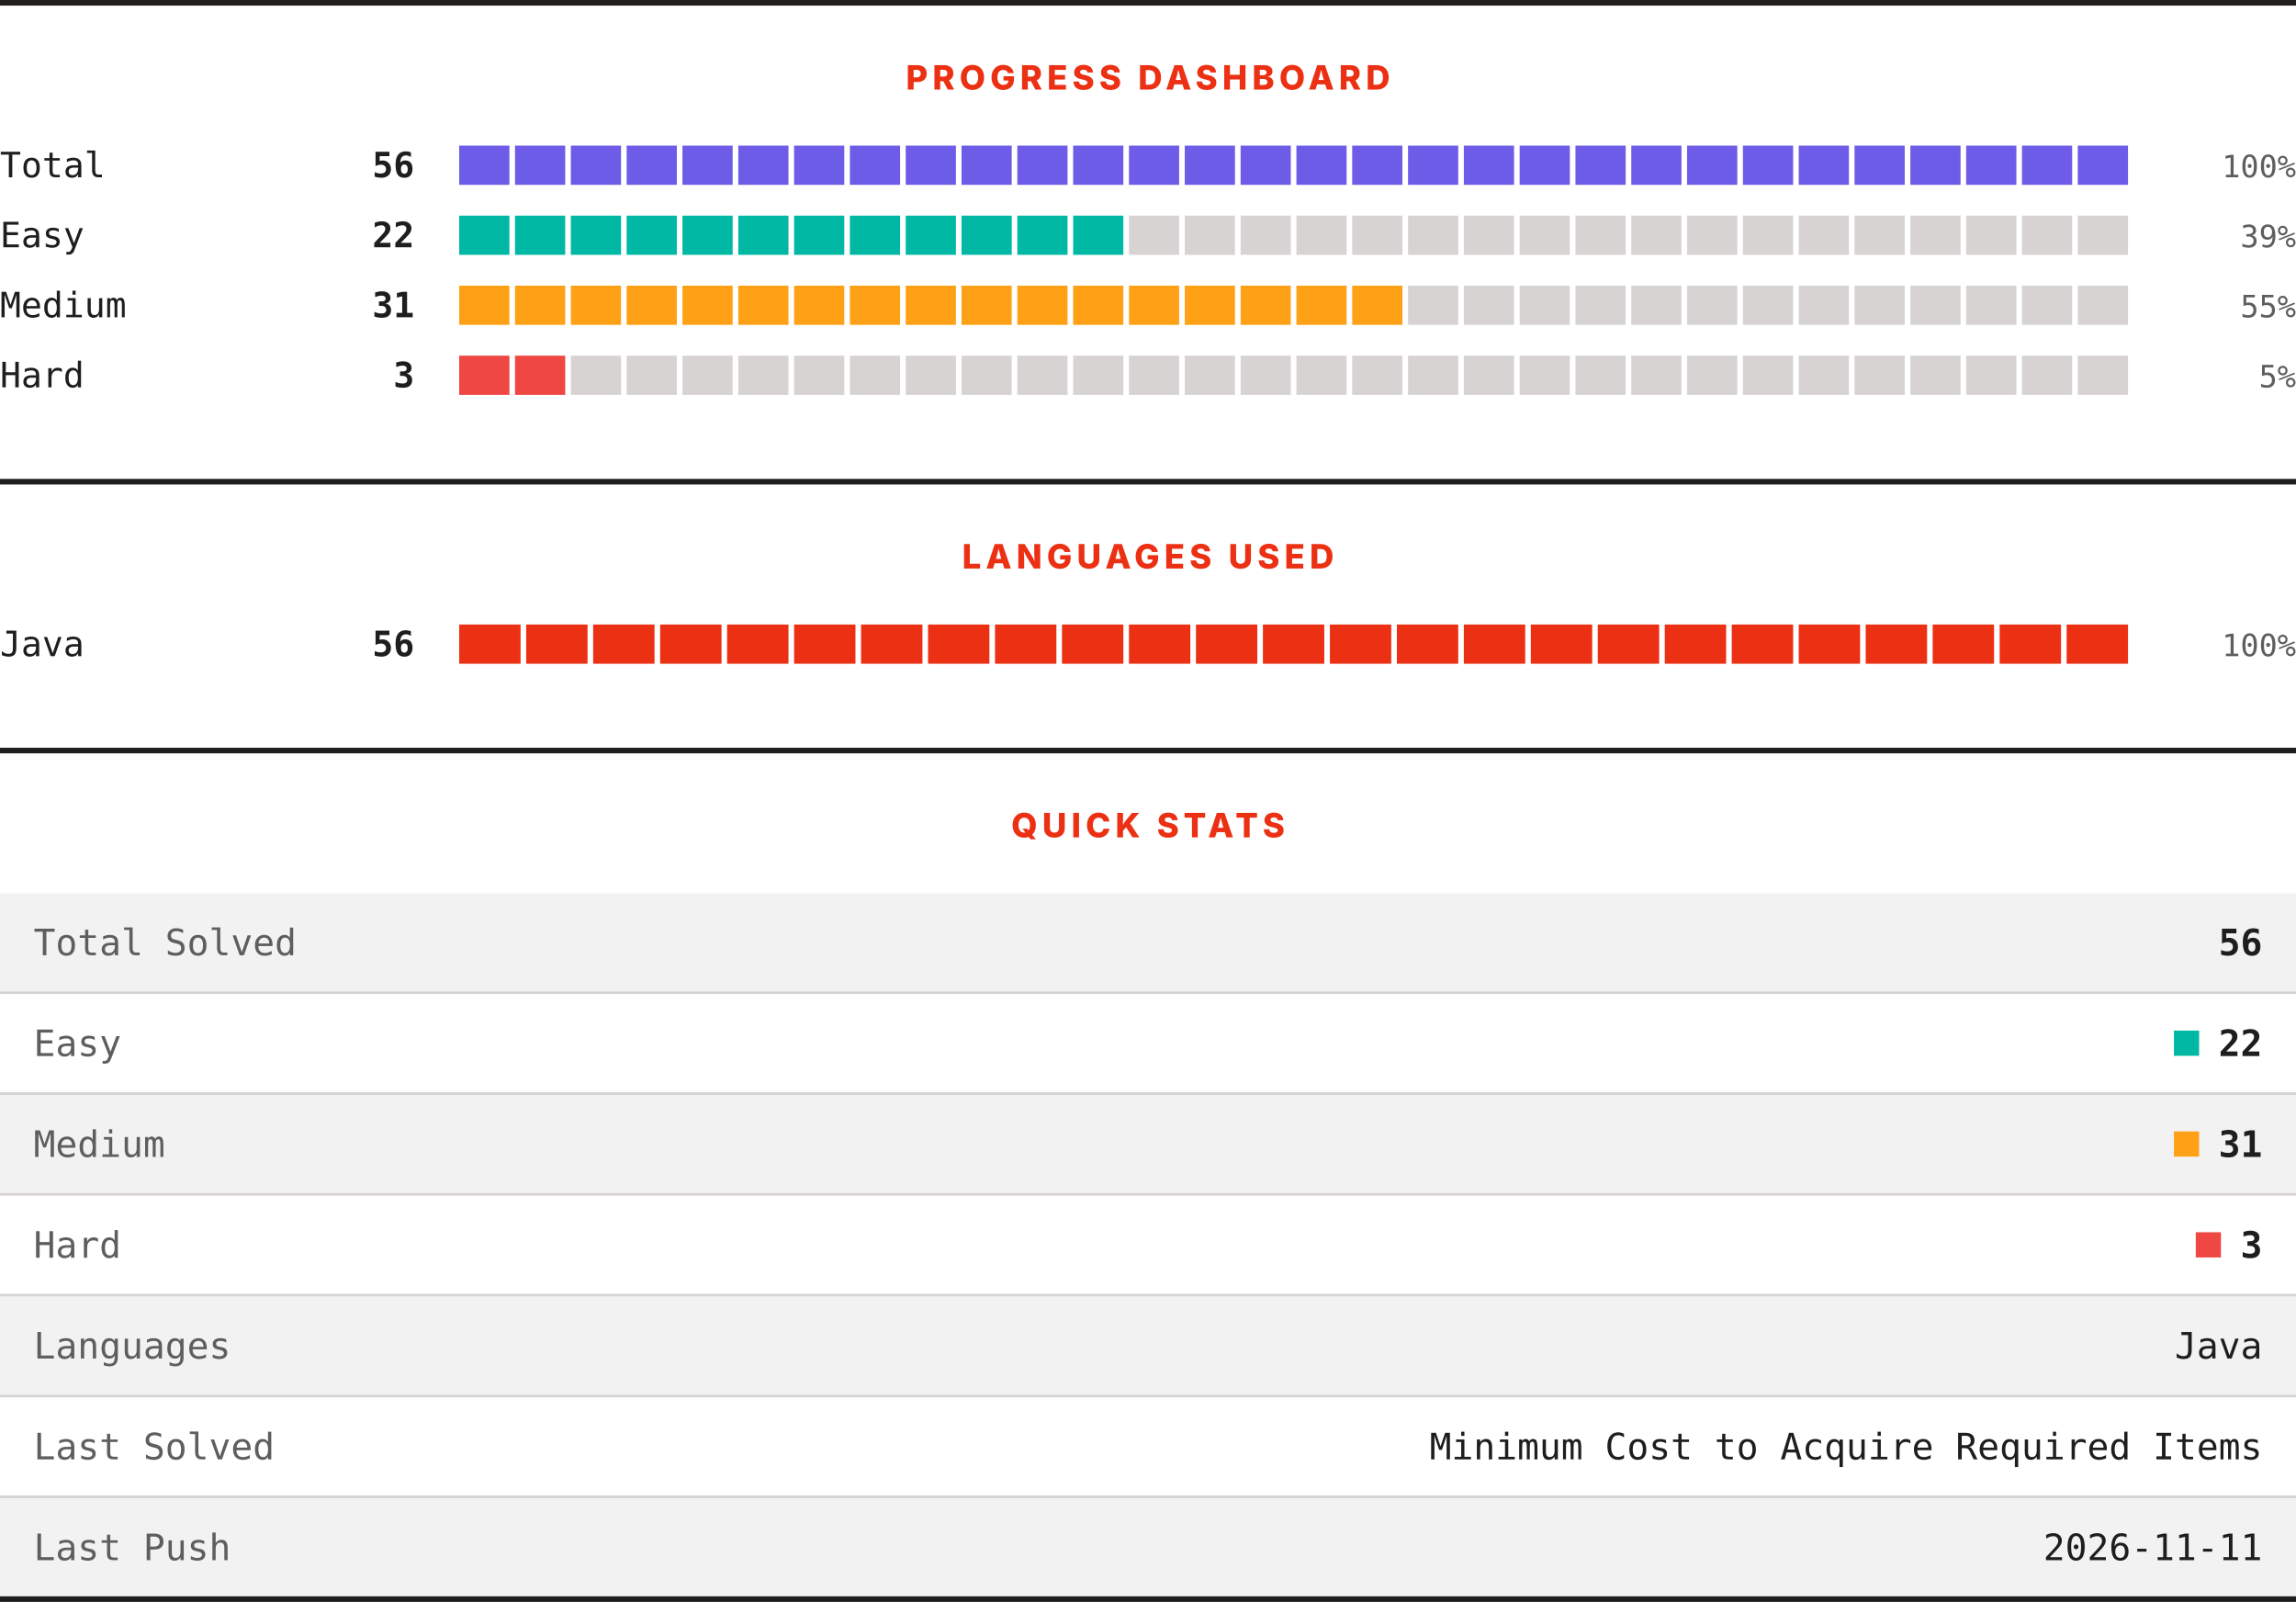
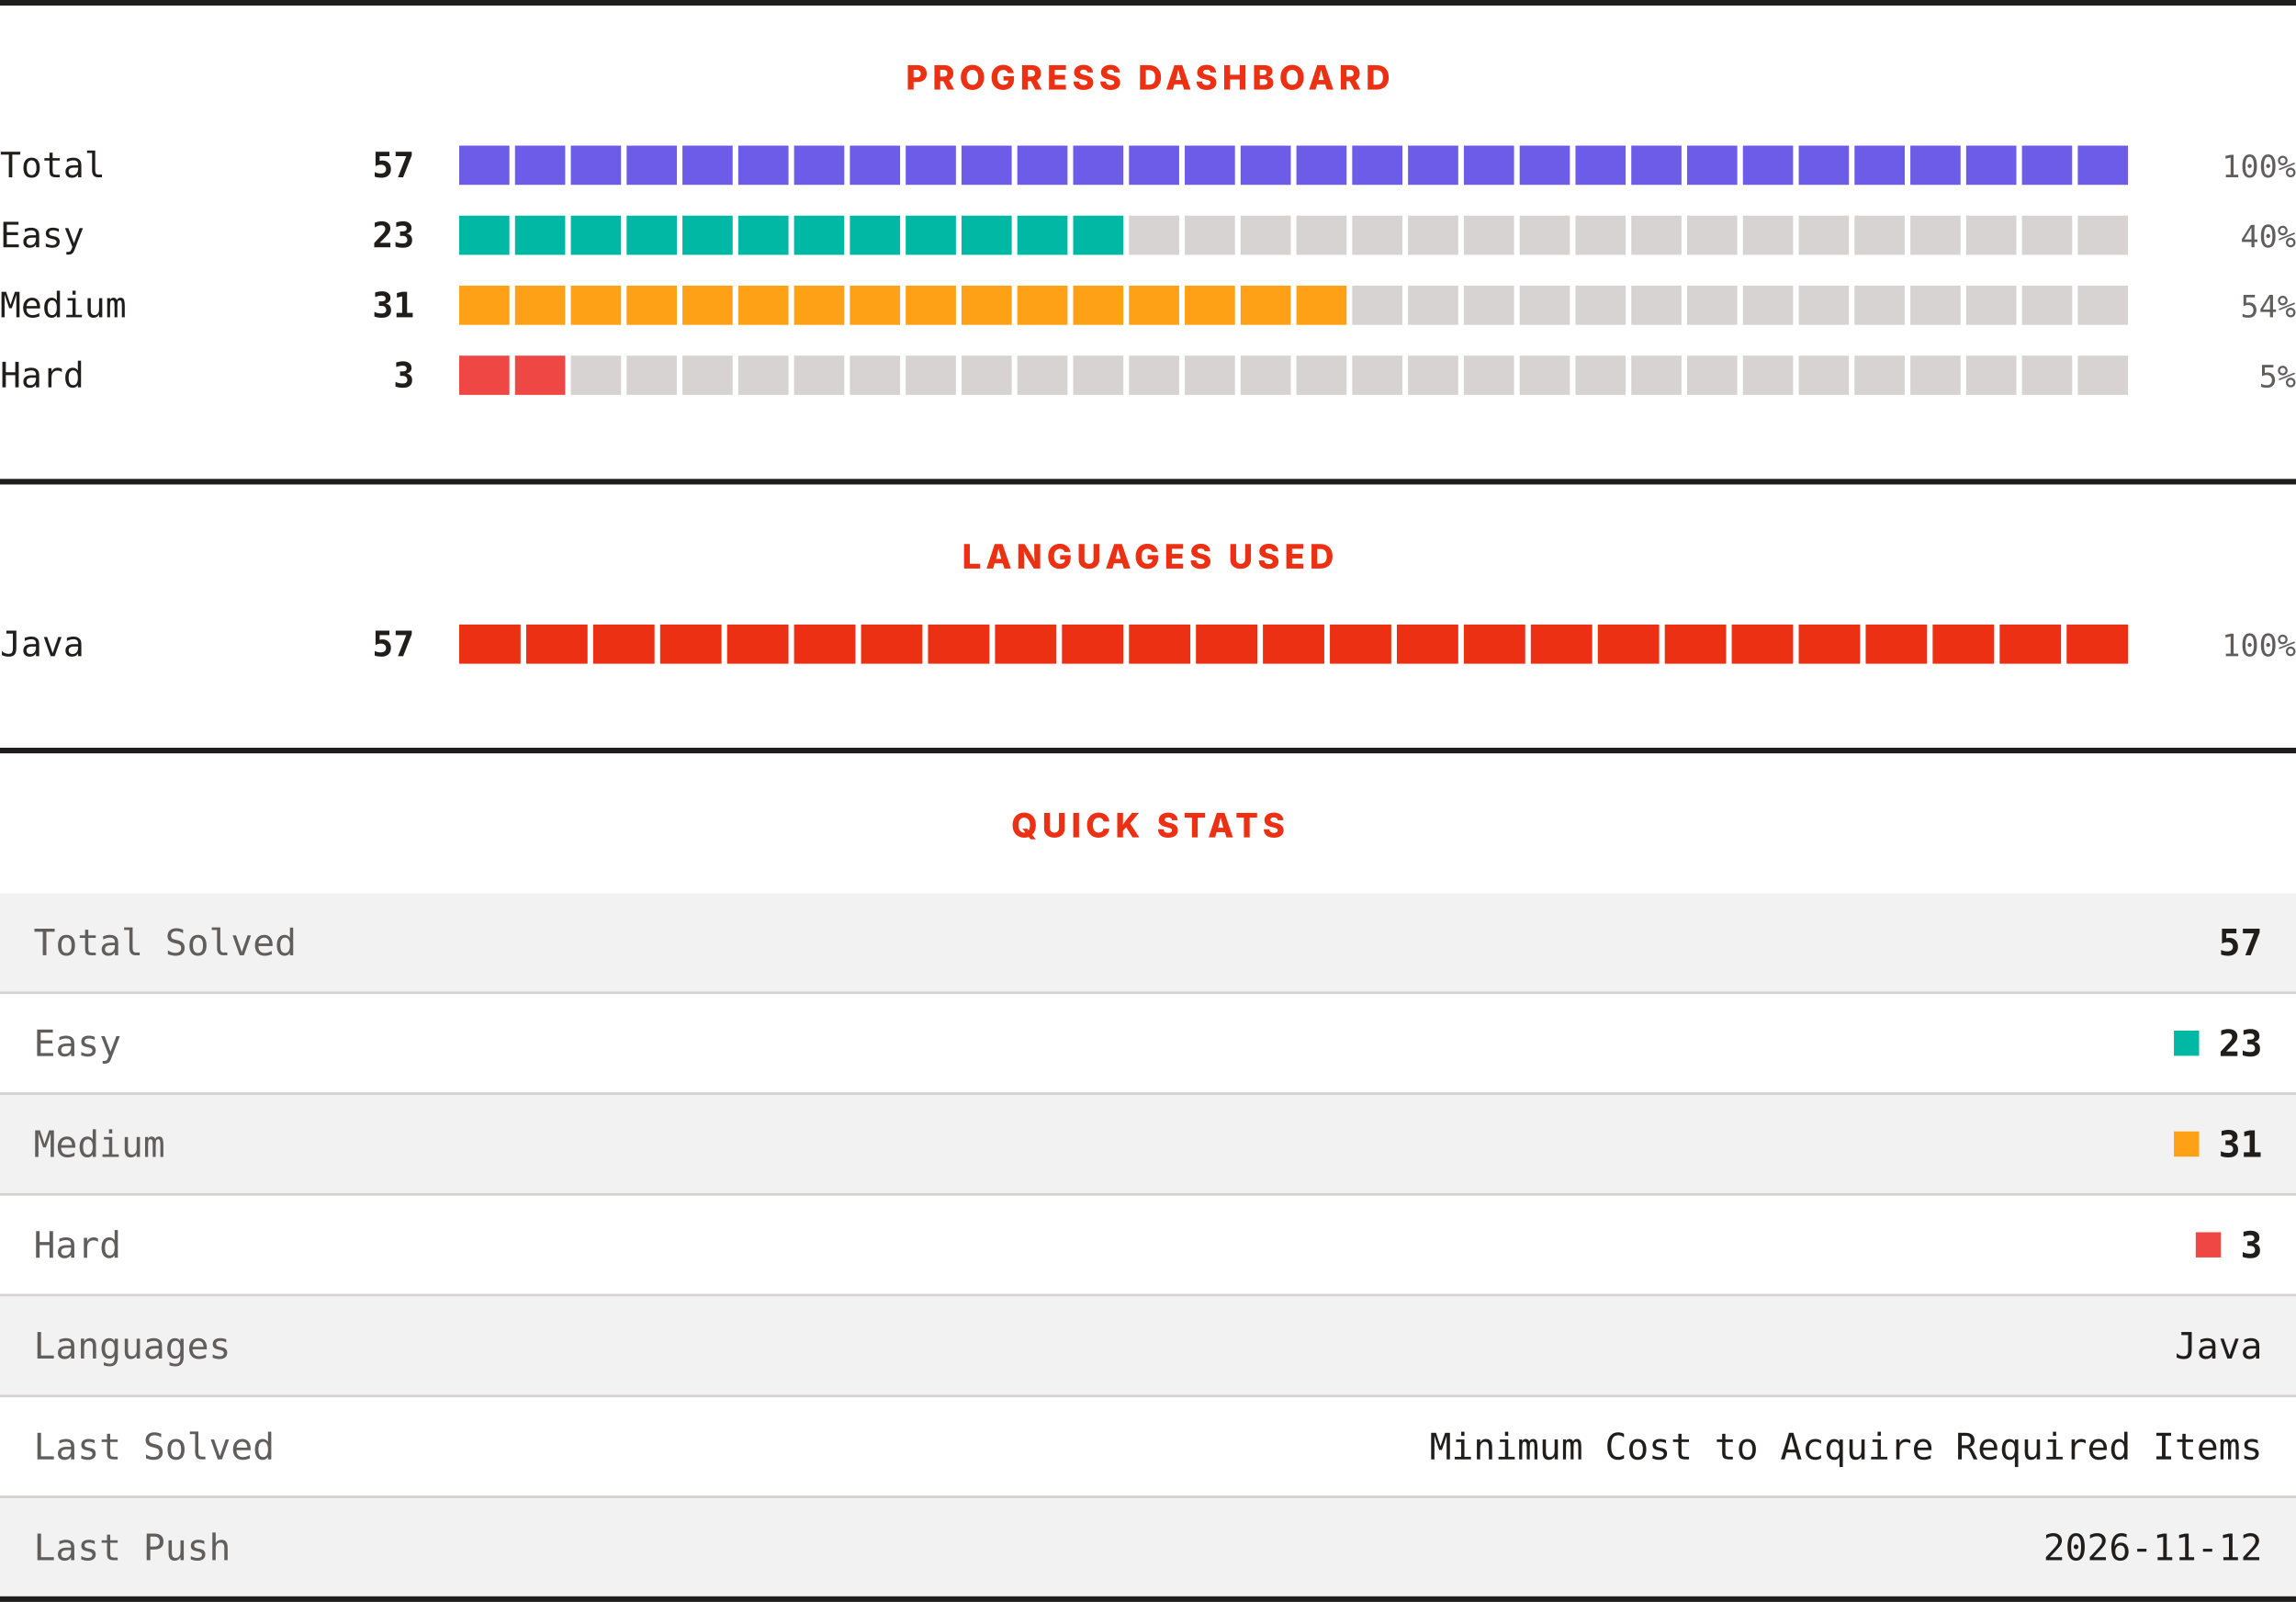
<svg xmlns="http://www.w3.org/2000/svg" width="820" height="572" viewBox="0 0 820 572" role="img" aria-label="LeetCode progress, languages and quick stats">
  <rect width="820" height="572" fill="#ffffff" />
  <rect x="0" y="0" width="820" height="2" fill="#201e1d" />
  <text x="410" y="32" text-anchor="middle" font-family="Archivo, system-ui, -apple-system, Segoe UI, sans-serif" font-size="12" font-weight="800" letter-spacing="1.68" fill="#ec3013">PROGRESS DASHBOARD</text>
  <text x="0" y="63.3" font-family="ui-monospace, SFMono-Regular, Menlo, Consolas, monospace" font-size="12.5" fill="#201e1d">Total</text>
-   <text x="148" y="63.3" text-anchor="end" font-family="ui-monospace, SFMono-Regular, Menlo, Consolas, monospace" font-size="12.5" font-weight="700" fill="#201e1d">56</text>
+   <text x="148" y="63.3" text-anchor="end" font-family="ui-monospace, SFMono-Regular, Menlo, Consolas, monospace" font-size="12.5" font-weight="700" fill="#201e1d">57</text>
  <rect x="164.00" y="52" width="17.93" height="14" fill="#6c5ce7" />
  <rect x="183.93" y="52" width="17.93" height="14" fill="#6c5ce7" />
  <rect x="203.87" y="52" width="17.93" height="14" fill="#6c5ce7" />
  <rect x="223.80" y="52" width="17.93" height="14" fill="#6c5ce7" />
  <rect x="243.73" y="52" width="17.93" height="14" fill="#6c5ce7" />
  <rect x="263.67" y="52" width="17.93" height="14" fill="#6c5ce7" />
  <rect x="283.60" y="52" width="17.93" height="14" fill="#6c5ce7" />
  <rect x="303.53" y="52" width="17.93" height="14" fill="#6c5ce7" />
  <rect x="323.47" y="52" width="17.93" height="14" fill="#6c5ce7" />
  <rect x="343.40" y="52" width="17.93" height="14" fill="#6c5ce7" />
  <rect x="363.33" y="52" width="17.93" height="14" fill="#6c5ce7" />
  <rect x="383.27" y="52" width="17.93" height="14" fill="#6c5ce7" />
  <rect x="403.20" y="52" width="17.93" height="14" fill="#6c5ce7" />
  <rect x="423.13" y="52" width="17.93" height="14" fill="#6c5ce7" />
  <rect x="443.07" y="52" width="17.93" height="14" fill="#6c5ce7" />
  <rect x="463.00" y="52" width="17.93" height="14" fill="#6c5ce7" />
  <rect x="482.93" y="52" width="17.93" height="14" fill="#6c5ce7" />
  <rect x="502.87" y="52" width="17.93" height="14" fill="#6c5ce7" />
  <rect x="522.80" y="52" width="17.93" height="14" fill="#6c5ce7" />
  <rect x="542.73" y="52" width="17.93" height="14" fill="#6c5ce7" />
  <rect x="562.67" y="52" width="17.93" height="14" fill="#6c5ce7" />
  <rect x="582.60" y="52" width="17.93" height="14" fill="#6c5ce7" />
  <rect x="602.53" y="52" width="17.93" height="14" fill="#6c5ce7" />
  <rect x="622.47" y="52" width="17.93" height="14" fill="#6c5ce7" />
  <rect x="642.40" y="52" width="17.93" height="14" fill="#6c5ce7" />
  <rect x="662.33" y="52" width="17.93" height="14" fill="#6c5ce7" />
  <rect x="682.27" y="52" width="17.93" height="14" fill="#6c5ce7" />
  <rect x="702.20" y="52" width="17.93" height="14" fill="#6c5ce7" />
  <rect x="722.13" y="52" width="17.93" height="14" fill="#6c5ce7" />
  <rect x="742.07" y="52" width="17.93" height="14" fill="#6c5ce7" />
  <text x="820" y="63.3" text-anchor="end" font-family="ui-monospace, SFMono-Regular, Menlo, Consolas, monospace" font-size="11" fill="#605d5d">100%</text>
  <text x="0" y="88.3" font-family="ui-monospace, SFMono-Regular, Menlo, Consolas, monospace" font-size="12.5" fill="#201e1d">Easy</text>
-   <text x="148" y="88.3" text-anchor="end" font-family="ui-monospace, SFMono-Regular, Menlo, Consolas, monospace" font-size="12.5" font-weight="700" fill="#201e1d">22</text>
+   <text x="148" y="88.3" text-anchor="end" font-family="ui-monospace, SFMono-Regular, Menlo, Consolas, monospace" font-size="12.5" font-weight="700" fill="#201e1d">23</text>
  <rect x="164.00" y="77" width="17.93" height="14" fill="#00b8a3" />
  <rect x="183.93" y="77" width="17.93" height="14" fill="#00b8a3" />
  <rect x="203.87" y="77" width="17.93" height="14" fill="#00b8a3" />
  <rect x="223.80" y="77" width="17.93" height="14" fill="#00b8a3" />
  <rect x="243.73" y="77" width="17.93" height="14" fill="#00b8a3" />
  <rect x="263.67" y="77" width="17.93" height="14" fill="#00b8a3" />
  <rect x="283.60" y="77" width="17.93" height="14" fill="#00b8a3" />
  <rect x="303.53" y="77" width="17.93" height="14" fill="#00b8a3" />
  <rect x="323.47" y="77" width="17.93" height="14" fill="#00b8a3" />
  <rect x="343.40" y="77" width="17.93" height="14" fill="#00b8a3" />
  <rect x="363.33" y="77" width="17.93" height="14" fill="#00b8a3" />
  <rect x="383.27" y="77" width="17.93" height="14" fill="#00b8a3" />
  <rect x="403.20" y="77" width="17.93" height="14" fill="#d7d3d3" />
  <rect x="423.13" y="77" width="17.93" height="14" fill="#d7d3d3" />
  <rect x="443.07" y="77" width="17.93" height="14" fill="#d7d3d3" />
  <rect x="463.00" y="77" width="17.93" height="14" fill="#d7d3d3" />
  <rect x="482.93" y="77" width="17.93" height="14" fill="#d7d3d3" />
  <rect x="502.87" y="77" width="17.93" height="14" fill="#d7d3d3" />
  <rect x="522.80" y="77" width="17.93" height="14" fill="#d7d3d3" />
  <rect x="542.73" y="77" width="17.93" height="14" fill="#d7d3d3" />
  <rect x="562.67" y="77" width="17.93" height="14" fill="#d7d3d3" />
  <rect x="582.60" y="77" width="17.93" height="14" fill="#d7d3d3" />
  <rect x="602.53" y="77" width="17.93" height="14" fill="#d7d3d3" />
  <rect x="622.47" y="77" width="17.93" height="14" fill="#d7d3d3" />
  <rect x="642.40" y="77" width="17.93" height="14" fill="#d7d3d3" />
  <rect x="662.33" y="77" width="17.93" height="14" fill="#d7d3d3" />
  <rect x="682.27" y="77" width="17.93" height="14" fill="#d7d3d3" />
  <rect x="702.20" y="77" width="17.93" height="14" fill="#d7d3d3" />
  <rect x="722.13" y="77" width="17.93" height="14" fill="#d7d3d3" />
  <rect x="742.07" y="77" width="17.93" height="14" fill="#d7d3d3" />
-   <text x="820" y="88.3" text-anchor="end" font-family="ui-monospace, SFMono-Regular, Menlo, Consolas, monospace" font-size="11" fill="#605d5d">39%</text>
+   <text x="820" y="88.3" text-anchor="end" font-family="ui-monospace, SFMono-Regular, Menlo, Consolas, monospace" font-size="11" fill="#605d5d">40%</text>
  <text x="0" y="113.3" font-family="ui-monospace, SFMono-Regular, Menlo, Consolas, monospace" font-size="12.5" fill="#201e1d">Medium</text>
  <text x="148" y="113.3" text-anchor="end" font-family="ui-monospace, SFMono-Regular, Menlo, Consolas, monospace" font-size="12.5" font-weight="700" fill="#201e1d">31</text>
  <rect x="164.00" y="102" width="17.93" height="14" fill="#ffa116" />
  <rect x="183.93" y="102" width="17.93" height="14" fill="#ffa116" />
  <rect x="203.87" y="102" width="17.93" height="14" fill="#ffa116" />
  <rect x="223.80" y="102" width="17.93" height="14" fill="#ffa116" />
  <rect x="243.73" y="102" width="17.93" height="14" fill="#ffa116" />
  <rect x="263.67" y="102" width="17.93" height="14" fill="#ffa116" />
  <rect x="283.60" y="102" width="17.93" height="14" fill="#ffa116" />
  <rect x="303.53" y="102" width="17.93" height="14" fill="#ffa116" />
  <rect x="323.47" y="102" width="17.93" height="14" fill="#ffa116" />
  <rect x="343.40" y="102" width="17.93" height="14" fill="#ffa116" />
  <rect x="363.33" y="102" width="17.93" height="14" fill="#ffa116" />
  <rect x="383.27" y="102" width="17.93" height="14" fill="#ffa116" />
  <rect x="403.20" y="102" width="17.93" height="14" fill="#ffa116" />
  <rect x="423.13" y="102" width="17.93" height="14" fill="#ffa116" />
  <rect x="443.07" y="102" width="17.93" height="14" fill="#ffa116" />
  <rect x="463.00" y="102" width="17.93" height="14" fill="#ffa116" />
-   <rect x="482.93" y="102" width="17.93" height="14" fill="#ffa116" />
+   <rect x="482.93" y="102" width="17.93" height="14" fill="#d7d3d3" />
  <rect x="502.87" y="102" width="17.93" height="14" fill="#d7d3d3" />
  <rect x="522.80" y="102" width="17.93" height="14" fill="#d7d3d3" />
  <rect x="542.73" y="102" width="17.93" height="14" fill="#d7d3d3" />
  <rect x="562.67" y="102" width="17.93" height="14" fill="#d7d3d3" />
  <rect x="582.60" y="102" width="17.93" height="14" fill="#d7d3d3" />
  <rect x="602.53" y="102" width="17.93" height="14" fill="#d7d3d3" />
  <rect x="622.47" y="102" width="17.93" height="14" fill="#d7d3d3" />
  <rect x="642.40" y="102" width="17.93" height="14" fill="#d7d3d3" />
  <rect x="662.33" y="102" width="17.93" height="14" fill="#d7d3d3" />
  <rect x="682.27" y="102" width="17.93" height="14" fill="#d7d3d3" />
  <rect x="702.20" y="102" width="17.93" height="14" fill="#d7d3d3" />
  <rect x="722.13" y="102" width="17.93" height="14" fill="#d7d3d3" />
  <rect x="742.07" y="102" width="17.93" height="14" fill="#d7d3d3" />
-   <text x="820" y="113.3" text-anchor="end" font-family="ui-monospace, SFMono-Regular, Menlo, Consolas, monospace" font-size="11" fill="#605d5d">55%</text>
+   <text x="820" y="113.3" text-anchor="end" font-family="ui-monospace, SFMono-Regular, Menlo, Consolas, monospace" font-size="11" fill="#605d5d">54%</text>
  <text x="0" y="138.3" font-family="ui-monospace, SFMono-Regular, Menlo, Consolas, monospace" font-size="12.5" fill="#201e1d">Hard</text>
  <text x="148" y="138.3" text-anchor="end" font-family="ui-monospace, SFMono-Regular, Menlo, Consolas, monospace" font-size="12.5" font-weight="700" fill="#201e1d">3</text>
  <rect x="164.00" y="127" width="17.93" height="14" fill="#ef4743" />
  <rect x="183.93" y="127" width="17.93" height="14" fill="#ef4743" />
  <rect x="203.87" y="127" width="17.93" height="14" fill="#d7d3d3" />
  <rect x="223.80" y="127" width="17.93" height="14" fill="#d7d3d3" />
  <rect x="243.73" y="127" width="17.93" height="14" fill="#d7d3d3" />
  <rect x="263.67" y="127" width="17.93" height="14" fill="#d7d3d3" />
  <rect x="283.60" y="127" width="17.93" height="14" fill="#d7d3d3" />
  <rect x="303.53" y="127" width="17.93" height="14" fill="#d7d3d3" />
  <rect x="323.47" y="127" width="17.93" height="14" fill="#d7d3d3" />
  <rect x="343.40" y="127" width="17.93" height="14" fill="#d7d3d3" />
  <rect x="363.33" y="127" width="17.93" height="14" fill="#d7d3d3" />
  <rect x="383.27" y="127" width="17.93" height="14" fill="#d7d3d3" />
  <rect x="403.20" y="127" width="17.93" height="14" fill="#d7d3d3" />
  <rect x="423.13" y="127" width="17.93" height="14" fill="#d7d3d3" />
  <rect x="443.07" y="127" width="17.93" height="14" fill="#d7d3d3" />
  <rect x="463.00" y="127" width="17.93" height="14" fill="#d7d3d3" />
  <rect x="482.93" y="127" width="17.93" height="14" fill="#d7d3d3" />
  <rect x="502.87" y="127" width="17.93" height="14" fill="#d7d3d3" />
  <rect x="522.80" y="127" width="17.93" height="14" fill="#d7d3d3" />
  <rect x="542.73" y="127" width="17.93" height="14" fill="#d7d3d3" />
  <rect x="562.67" y="127" width="17.93" height="14" fill="#d7d3d3" />
  <rect x="582.60" y="127" width="17.93" height="14" fill="#d7d3d3" />
  <rect x="602.53" y="127" width="17.93" height="14" fill="#d7d3d3" />
  <rect x="622.47" y="127" width="17.93" height="14" fill="#d7d3d3" />
  <rect x="642.40" y="127" width="17.93" height="14" fill="#d7d3d3" />
  <rect x="662.33" y="127" width="17.93" height="14" fill="#d7d3d3" />
  <rect x="682.27" y="127" width="17.93" height="14" fill="#d7d3d3" />
  <rect x="702.20" y="127" width="17.93" height="14" fill="#d7d3d3" />
  <rect x="722.13" y="127" width="17.93" height="14" fill="#d7d3d3" />
  <rect x="742.07" y="127" width="17.93" height="14" fill="#d7d3d3" />
  <text x="820" y="138.3" text-anchor="end" font-family="ui-monospace, SFMono-Regular, Menlo, Consolas, monospace" font-size="11" fill="#605d5d">5%</text>
  <rect x="0" y="171" width="820" height="2" fill="#201e1d" />
  <text x="410" y="203" text-anchor="middle" font-family="Archivo, system-ui, -apple-system, Segoe UI, sans-serif" font-size="12" font-weight="800" letter-spacing="1.68" fill="#ec3013">LANGUAGES USED</text>
  <text x="0" y="234.3" font-family="ui-monospace, SFMono-Regular, Menlo, Consolas, monospace" font-size="12.5" fill="#201e1d">Java</text>
-   <text x="148" y="234.3" text-anchor="end" font-family="ui-monospace, SFMono-Regular, Menlo, Consolas, monospace" font-size="12.5" font-weight="700" fill="#201e1d">56</text>
+   <text x="148" y="234.3" text-anchor="end" font-family="ui-monospace, SFMono-Regular, Menlo, Consolas, monospace" font-size="12.5" font-weight="700" fill="#201e1d">57</text>
  <rect x="164.00" y="223" width="21.92" height="14" fill="#ec3013" />
  <rect x="187.92" y="223" width="21.92" height="14" fill="#ec3013" />
  <rect x="211.84" y="223" width="21.92" height="14" fill="#ec3013" />
  <rect x="235.76" y="223" width="21.92" height="14" fill="#ec3013" />
  <rect x="259.68" y="223" width="21.92" height="14" fill="#ec3013" />
  <rect x="283.60" y="223" width="21.92" height="14" fill="#ec3013" />
  <rect x="307.52" y="223" width="21.92" height="14" fill="#ec3013" />
  <rect x="331.44" y="223" width="21.92" height="14" fill="#ec3013" />
  <rect x="355.36" y="223" width="21.92" height="14" fill="#ec3013" />
  <rect x="379.28" y="223" width="21.92" height="14" fill="#ec3013" />
  <rect x="403.20" y="223" width="21.92" height="14" fill="#ec3013" />
  <rect x="427.12" y="223" width="21.92" height="14" fill="#ec3013" />
  <rect x="451.04" y="223" width="21.92" height="14" fill="#ec3013" />
  <rect x="474.96" y="223" width="21.92" height="14" fill="#ec3013" />
  <rect x="498.88" y="223" width="21.92" height="14" fill="#ec3013" />
  <rect x="522.80" y="223" width="21.92" height="14" fill="#ec3013" />
  <rect x="546.72" y="223" width="21.92" height="14" fill="#ec3013" />
  <rect x="570.64" y="223" width="21.92" height="14" fill="#ec3013" />
  <rect x="594.56" y="223" width="21.92" height="14" fill="#ec3013" />
  <rect x="618.48" y="223" width="21.92" height="14" fill="#ec3013" />
  <rect x="642.40" y="223" width="21.92" height="14" fill="#ec3013" />
  <rect x="666.32" y="223" width="21.92" height="14" fill="#ec3013" />
  <rect x="690.24" y="223" width="21.92" height="14" fill="#ec3013" />
  <rect x="714.16" y="223" width="21.92" height="14" fill="#ec3013" />
  <rect x="738.08" y="223" width="21.92" height="14" fill="#ec3013" />
  <text x="820" y="234.3" text-anchor="end" font-family="ui-monospace, SFMono-Regular, Menlo, Consolas, monospace" font-size="11" fill="#605d5d">100%</text>
  <rect x="0" y="267" width="820" height="2" fill="#201e1d" />
  <text x="410" y="299" text-anchor="middle" font-family="Archivo, system-ui, -apple-system, Segoe UI, sans-serif" font-size="12" font-weight="800" letter-spacing="1.68" fill="#ec3013">QUICK STATS</text>
  <rect x="0" y="319" width="820" height="35" fill="#f3f2f2" />
  <text x="12" y="341.1" font-family="ui-monospace, SFMono-Regular, Menlo, Consolas, monospace" font-size="13" fill="#605d5d">Total Solved</text>
-   <text x="808" y="341.1" text-anchor="end" font-family="ui-monospace, SFMono-Regular, Menlo, Consolas, monospace" font-size="13" font-weight="700" fill="#201e1d">56</text>
+   <text x="808" y="341.1" text-anchor="end" font-family="ui-monospace, SFMono-Regular, Menlo, Consolas, monospace" font-size="13" font-weight="700" fill="#201e1d">57</text>
  <rect x="0" y="354" width="820" height="1" fill="#d7d3d3" />
  <rect x="0" y="355" width="820" height="35" fill="#ffffff" />
  <text x="12" y="377.1" font-family="ui-monospace, SFMono-Regular, Menlo, Consolas, monospace" font-size="13" fill="#605d5d">Easy</text>
  <rect x="776.4" y="368" width="9" height="9" fill="#00b8a3" />
-   <text x="808" y="377.1" text-anchor="end" font-family="ui-monospace, SFMono-Regular, Menlo, Consolas, monospace" font-size="13" font-weight="700" fill="#201e1d">22</text>
+   <text x="808" y="377.1" text-anchor="end" font-family="ui-monospace, SFMono-Regular, Menlo, Consolas, monospace" font-size="13" font-weight="700" fill="#201e1d">23</text>
  <rect x="0" y="390" width="820" height="1" fill="#d7d3d3" />
  <rect x="0" y="391" width="820" height="35" fill="#f3f2f2" />
  <text x="12" y="413.1" font-family="ui-monospace, SFMono-Regular, Menlo, Consolas, monospace" font-size="13" fill="#605d5d">Medium</text>
  <rect x="776.4" y="404" width="9" height="9" fill="#ffa116" />
  <text x="808" y="413.1" text-anchor="end" font-family="ui-monospace, SFMono-Regular, Menlo, Consolas, monospace" font-size="13" font-weight="700" fill="#201e1d">31</text>
  <rect x="0" y="426" width="820" height="1" fill="#d7d3d3" />
  <rect x="0" y="427" width="820" height="35" fill="#ffffff" />
  <text x="12" y="449.1" font-family="ui-monospace, SFMono-Regular, Menlo, Consolas, monospace" font-size="13" fill="#605d5d">Hard</text>
  <rect x="784.2" y="440" width="9" height="9" fill="#ef4743" />
  <text x="808" y="449.1" text-anchor="end" font-family="ui-monospace, SFMono-Regular, Menlo, Consolas, monospace" font-size="13" font-weight="700" fill="#201e1d">3</text>
  <rect x="0" y="462" width="820" height="1" fill="#d7d3d3" />
  <rect x="0" y="463" width="820" height="35" fill="#f3f2f2" />
  <text x="12" y="485.1" font-family="ui-monospace, SFMono-Regular, Menlo, Consolas, monospace" font-size="13" fill="#605d5d">Languages</text>
  <text x="808" y="485.1" text-anchor="end" font-family="ui-monospace, SFMono-Regular, Menlo, Consolas, monospace" font-size="13" fill="#201e1d">Java</text>
  <rect x="0" y="498" width="820" height="1" fill="#d7d3d3" />
  <rect x="0" y="499" width="820" height="35" fill="#ffffff" />
  <text x="12" y="521.1" font-family="ui-monospace, SFMono-Regular, Menlo, Consolas, monospace" font-size="13" fill="#605d5d">Last Solved</text>
  <text x="808" y="521.1" text-anchor="end" font-family="ui-monospace, SFMono-Regular, Menlo, Consolas, monospace" font-size="13" fill="#201e1d">Minimum Cost to Acquire Required Items</text>
  <rect x="0" y="534" width="820" height="1" fill="#d7d3d3" />
  <rect x="0" y="535" width="820" height="35" fill="#f3f2f2" />
  <text x="12" y="557.1" font-family="ui-monospace, SFMono-Regular, Menlo, Consolas, monospace" font-size="13" fill="#605d5d">Last Push</text>
-   <text x="808" y="557.1" text-anchor="end" font-family="ui-monospace, SFMono-Regular, Menlo, Consolas, monospace" font-size="13" fill="#201e1d">2026-11-11</text>
+   <text x="808" y="557.1" text-anchor="end" font-family="ui-monospace, SFMono-Regular, Menlo, Consolas, monospace" font-size="13" fill="#201e1d">2026-11-12</text>
  <rect x="0" y="570" width="820" height="2" fill="#201e1d" />
</svg>
